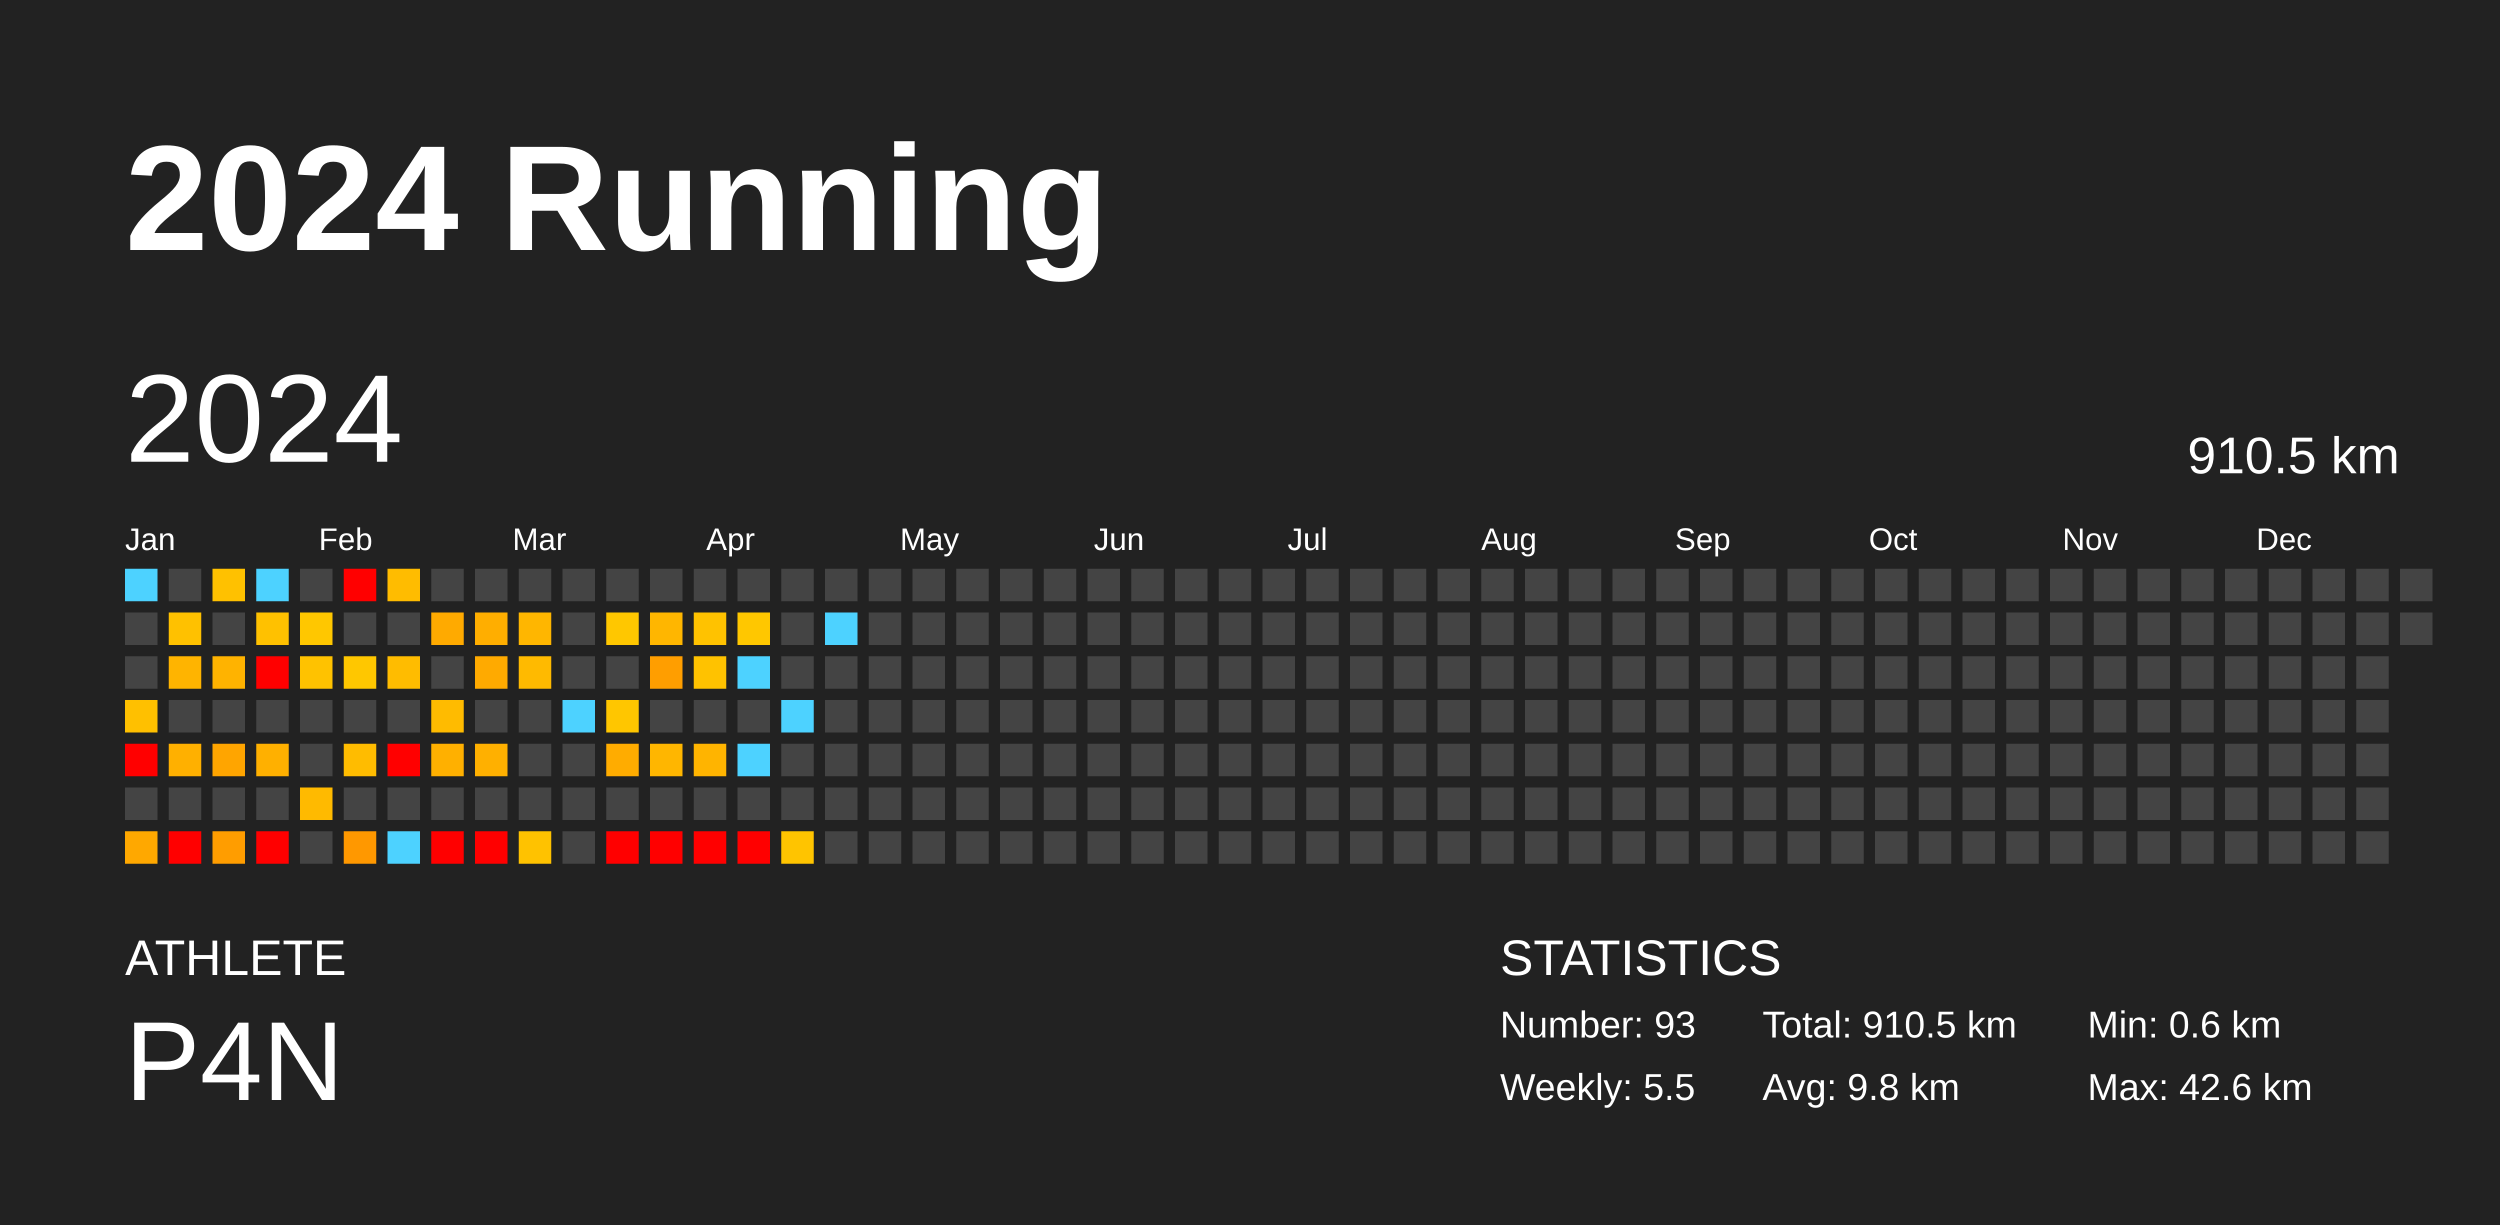
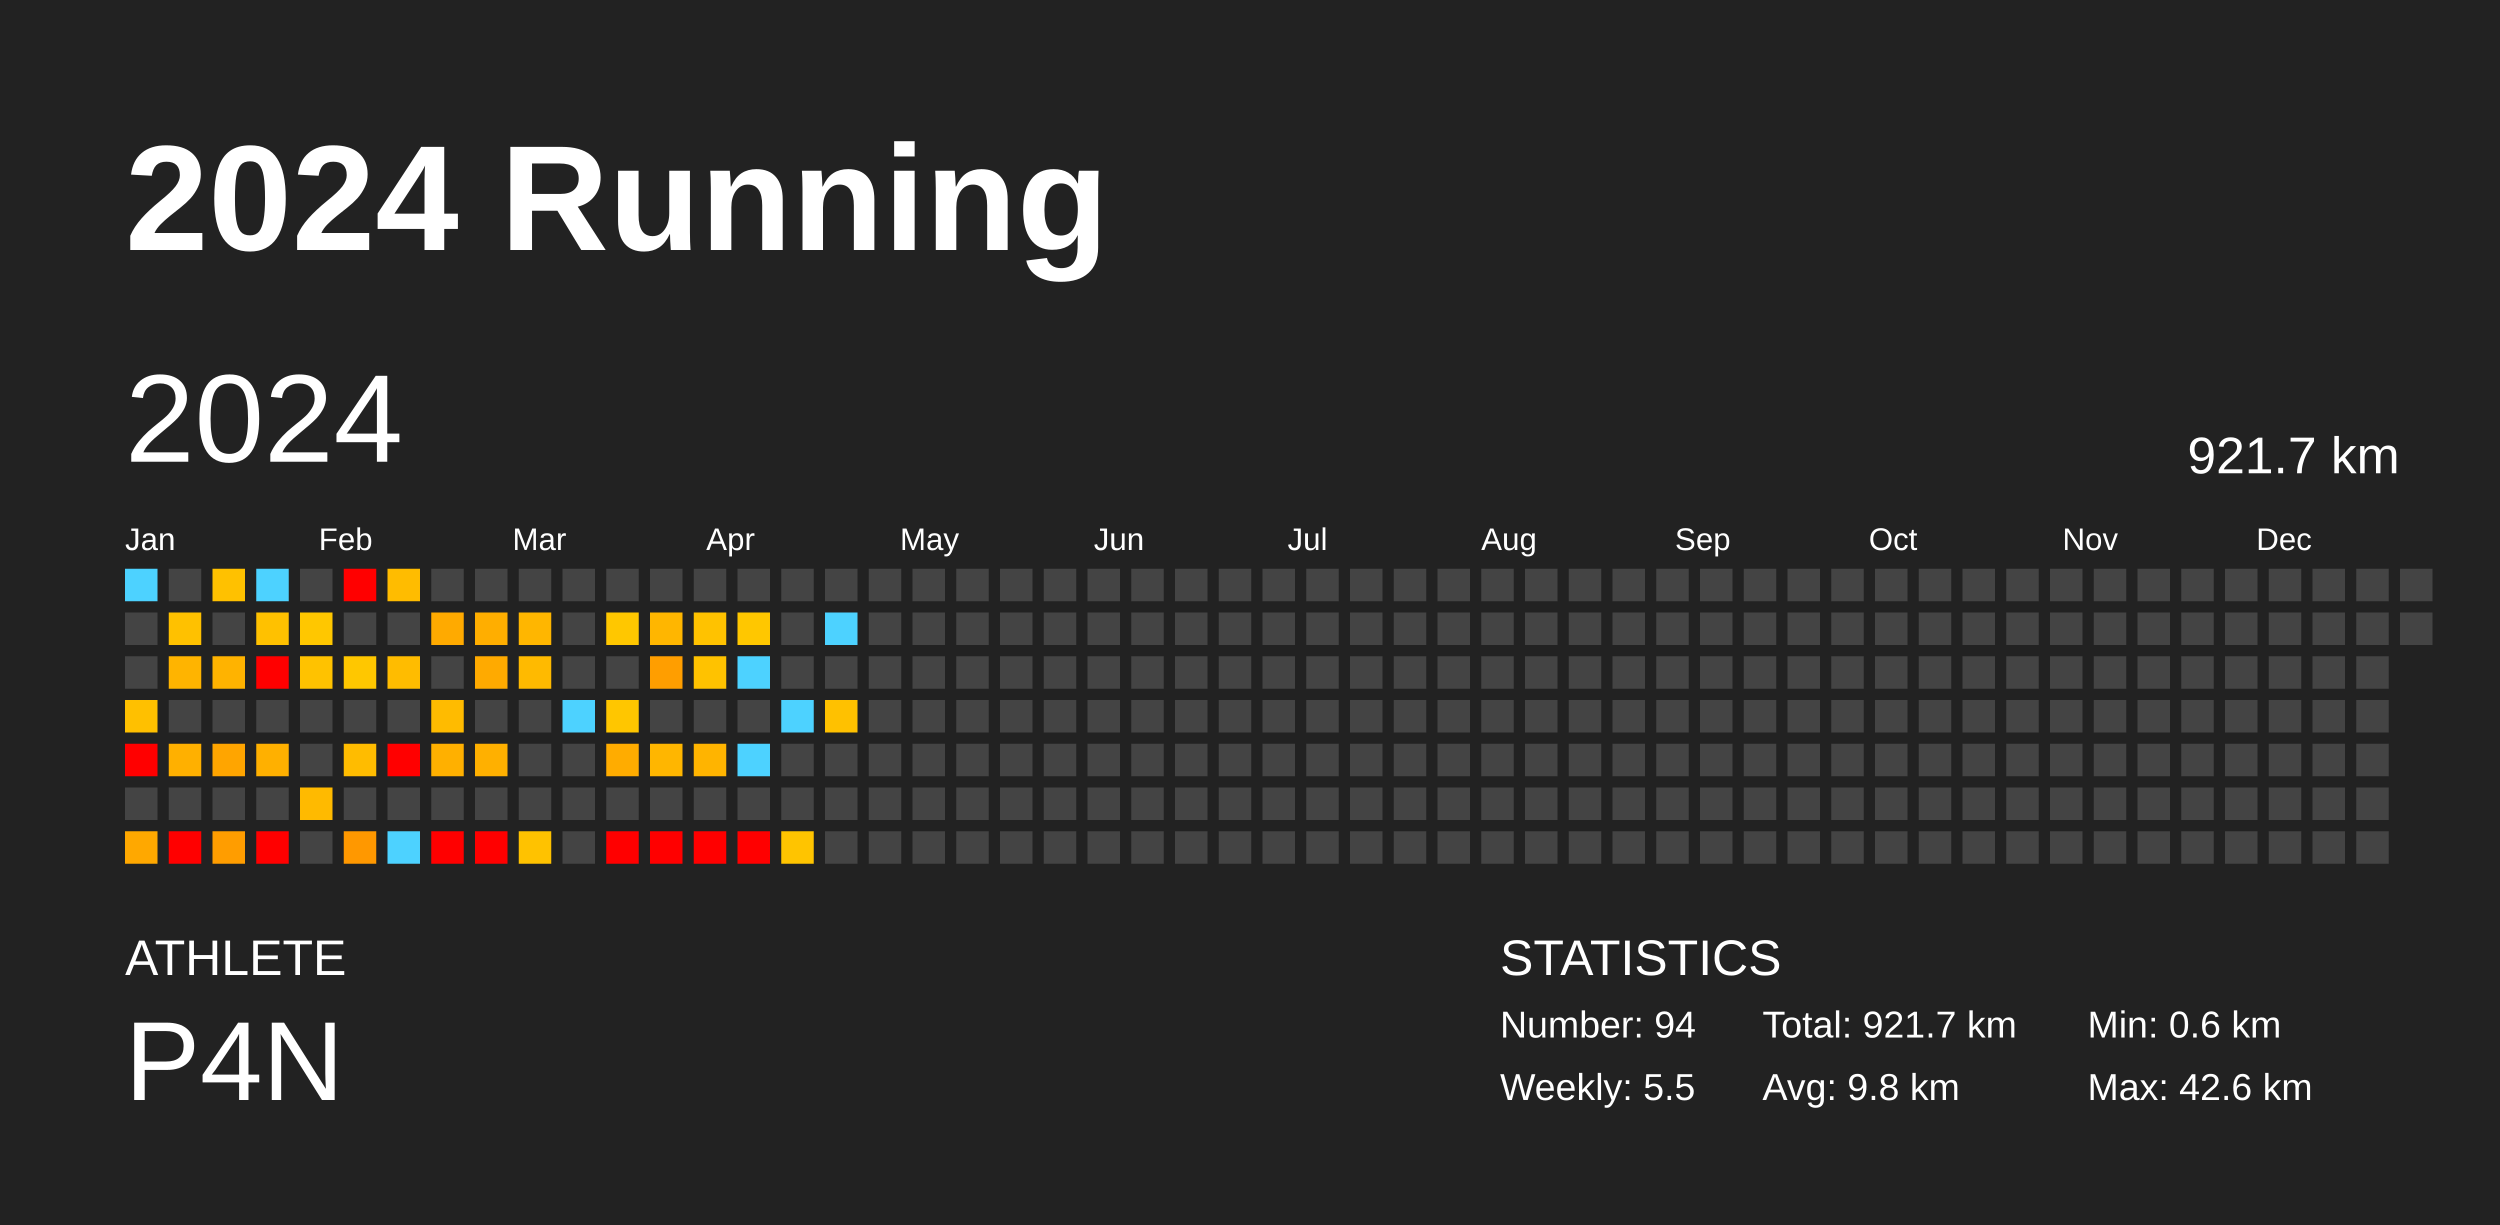
<svg xmlns="http://www.w3.org/2000/svg" baseProfile="full" height="98mm" version="1.1" viewBox="0,0,200,98" width="200mm">
  <defs />
  <rect fill="#222222" height="98" width="200" x="0" y="0" />
  <text fill="#FFFFFF" style="font-size:12px; font-family:Arial; font-weight:bold;" x="10" y="20">2024 Running</text>
  <text fill="#FFFFFF" style="font-size:4px; font-family:Arial" x="10" y="78">ATHLETE</text>
  <text fill="#FFFFFF" style="font-size:9px; font-family:Arial" x="10" y="88">P4N</text>
  <text fill="#FFFFFF" style="font-size:4px; font-family:Arial" x="120" y="78">STATISTICS</text>
-   <text fill="#FFFFFF" style="font-size:3px; font-family:Arial" x="120" y="83">Number: 93</text>
+   <text fill="#FFFFFF" style="font-size:3px; font-family:Arial" x="120" y="83">Number: 94</text>
  <text fill="#FFFFFF" style="font-size:3px; font-family:Arial" x="120" y="88">Weekly: 5.5</text>
-   <text fill="#FFFFFF" style="font-size:3px; font-family:Arial" x="141" y="83">Total: 910.5 km</text>
+   <text fill="#FFFFFF" style="font-size:3px; font-family:Arial" x="141" y="83">Total: 921.7 km</text>
  <text fill="#FFFFFF" style="font-size:3px; font-family:Arial" x="141" y="88">Avg: 9.8 km</text>
  <text fill="#FFFFFF" style="font-size:3px; font-family:Arial" x="167" y="83">Min: 0.6 km</text>
  <text fill="#FFFFFF" style="font-size:3px; font-family:Arial" x="167" y="88">Max: 42.6 km</text>
  <text dominant-baseline="hanging" fill="#FFFFFF" style="font-size:10.0px; font-family:Arial;" x="10" y="30">2024</text>
-   <text dominant-baseline="hanging" fill="#FFFFFF" style="font-size:4.125px; font-family:Arial;" x="175" y="35">910.5 km</text>
+   <text dominant-baseline="hanging" fill="#FFFFFF" style="font-size:4.125px; font-family:Arial;" x="175" y="35">921.7 km</text>
  <text fill="#FFFFFF" style="font-size:2.5px; font-family:Arial" x="10.0" y="44">Jan</text>
  <text fill="#FFFFFF" style="font-size:2.5px; font-family:Arial" x="25.5" y="44">Feb</text>
  <text fill="#FFFFFF" style="font-size:2.5px; font-family:Arial" x="41.0" y="44">Mar</text>
  <text fill="#FFFFFF" style="font-size:2.5px; font-family:Arial" x="56.5" y="44">Apr</text>
  <text fill="#FFFFFF" style="font-size:2.5px; font-family:Arial" x="72.0" y="44">May</text>
  <text fill="#FFFFFF" style="font-size:2.5px; font-family:Arial" x="87.5" y="44">Jun</text>
  <text fill="#FFFFFF" style="font-size:2.5px; font-family:Arial" x="103.0" y="44">Jul</text>
  <text fill="#FFFFFF" style="font-size:2.5px; font-family:Arial" x="118.5" y="44">Aug</text>
  <text fill="#FFFFFF" style="font-size:2.5px; font-family:Arial" x="134.0" y="44">Sep</text>
  <text fill="#FFFFFF" style="font-size:2.5px; font-family:Arial" x="149.5" y="44">Oct</text>
  <text fill="#FFFFFF" style="font-size:2.5px; font-family:Arial" x="165.0" y="44">Nov</text>
  <text fill="#FFFFFF" style="font-size:2.5px; font-family:Arial" x="180.5" y="44">Dec</text>
  <rect fill="#4dd2ff" height="2.6" width="2.6" x="10.0" y="45.5" />
  <rect fill="#444444" height="2.6" width="2.6" x="10.0" y="49.0" />
  <rect fill="#444444" height="2.6" width="2.6" x="10.0" y="52.5" />
  <rect fill="#ffc000" height="2.6" width="2.6" x="10.0" y="56.0" />
  <rect fill="red" height="2.6" width="2.6" x="10.0" y="59.5" />
  <rect fill="#444444" height="2.6" width="2.6" x="10.0" y="63.0" />
  <rect fill="#ffa800" height="2.6" width="2.6" x="10.0" y="66.5" />
  <rect fill="#444444" height="2.6" width="2.6" x="13.5" y="45.5" />
  <rect fill="#ffc100" height="2.6" width="2.6" x="13.5" y="49.0" />
  <rect fill="#ffb400" height="2.6" width="2.6" x="13.5" y="52.5" />
  <rect fill="#444444" height="2.6" width="2.6" x="13.5" y="56.0" />
  <rect fill="#ffb000" height="2.6" width="2.6" x="13.5" y="59.5" />
  <rect fill="#444444" height="2.6" width="2.6" x="13.5" y="63.0" />
  <rect fill="red" height="2.6" width="2.6" x="13.5" y="66.5" />
  <rect fill="#ffc100" height="2.6" width="2.6" x="17.0" y="45.5" />
  <rect fill="#444444" height="2.6" width="2.6" x="17.0" y="49.0" />
  <rect fill="#ffb300" height="2.6" width="2.6" x="17.0" y="52.5" />
  <rect fill="#444444" height="2.6" width="2.6" x="17.0" y="56.0" />
  <rect fill="#ffa500" height="2.6" width="2.6" x="17.0" y="59.5" />
  <rect fill="#444444" height="2.6" width="2.6" x="17.0" y="63.0" />
  <rect fill="#ff9d00" height="2.6" width="2.6" x="17.0" y="66.5" />
  <rect fill="#4dd2ff" height="2.6" width="2.6" x="20.5" y="45.5" />
  <rect fill="#ffc100" height="2.6" width="2.6" x="20.5" y="49.0" />
  <rect fill="red" height="2.6" width="2.6" x="20.5" y="52.5" />
  <rect fill="#444444" height="2.6" width="2.6" x="20.5" y="56.0" />
  <rect fill="#ffb000" height="2.6" width="2.6" x="20.5" y="59.5" />
  <rect fill="#444444" height="2.6" width="2.6" x="20.5" y="63.0" />
  <rect fill="red" height="2.6" width="2.6" x="20.5" y="66.5" />
  <rect fill="#444444" height="2.6" width="2.6" x="24.0" y="45.5" />
  <rect fill="#ffc700" height="2.6" width="2.6" x="24.0" y="49.0" />
  <rect fill="#ffc200" height="2.6" width="2.6" x="24.0" y="52.5" />
  <rect fill="#444444" height="2.6" width="2.6" x="24.0" y="56.0" />
  <rect fill="#444444" height="2.6" width="2.6" x="24.0" y="59.5" />
  <rect fill="#ffba00" height="2.6" width="2.6" x="24.0" y="63.0" />
  <rect fill="#444444" height="2.6" width="2.6" x="24.0" y="66.5" />
  <rect fill="red" height="2.6" width="2.6" x="27.5" y="45.5" />
  <rect fill="#444444" height="2.6" width="2.6" x="27.5" y="49.0" />
  <rect fill="#ffc700" height="2.6" width="2.6" x="27.5" y="52.5" />
  <rect fill="#444444" height="2.6" width="2.6" x="27.5" y="56.0" />
  <rect fill="#ffbc00" height="2.6" width="2.6" x="27.5" y="59.5" />
  <rect fill="#444444" height="2.6" width="2.6" x="27.5" y="63.0" />
  <rect fill="#ff9800" height="2.6" width="2.6" x="27.5" y="66.5" />
  <rect fill="#ffbc00" height="2.6" width="2.6" x="31.0" y="45.5" />
  <rect fill="#444444" height="2.6" width="2.6" x="31.0" y="49.0" />
  <rect fill="#ffbc00" height="2.6" width="2.6" x="31.0" y="52.5" />
  <rect fill="#444444" height="2.6" width="2.6" x="31.0" y="56.0" />
  <rect fill="red" height="2.6" width="2.6" x="31.0" y="59.5" />
  <rect fill="#444444" height="2.6" width="2.6" x="31.0" y="63.0" />
  <rect fill="#4dd2ff" height="2.6" width="2.6" x="31.0" y="66.5" />
  <rect fill="#444444" height="2.6" width="2.6" x="34.5" y="45.5" />
  <rect fill="#ffaa00" height="2.6" width="2.6" x="34.5" y="49.0" />
  <rect fill="#444444" height="2.6" width="2.6" x="34.5" y="52.5" />
  <rect fill="#ffbb00" height="2.6" width="2.6" x="34.5" y="56.0" />
  <rect fill="#ffb000" height="2.6" width="2.6" x="34.5" y="59.5" />
  <rect fill="#444444" height="2.6" width="2.6" x="34.5" y="63.0" />
  <rect fill="red" height="2.6" width="2.6" x="34.5" y="66.5" />
  <rect fill="#444444" height="2.6" width="2.6" x="38.0" y="45.5" />
  <rect fill="#ffae00" height="2.6" width="2.6" x="38.0" y="49.0" />
  <rect fill="#ffaa00" height="2.6" width="2.6" x="38.0" y="52.5" />
  <rect fill="#444444" height="2.6" width="2.6" x="38.0" y="56.0" />
  <rect fill="#ffb000" height="2.6" width="2.6" x="38.0" y="59.5" />
  <rect fill="#444444" height="2.6" width="2.6" x="38.0" y="63.0" />
  <rect fill="red" height="2.6" width="2.6" x="38.0" y="66.5" />
  <rect fill="#444444" height="2.6" width="2.6" x="41.5" y="45.5" />
  <rect fill="#ffb600" height="2.6" width="2.6" x="41.5" y="49.0" />
  <rect fill="#ffba00" height="2.6" width="2.6" x="41.5" y="52.5" />
  <rect fill="#444444" height="2.6" width="2.6" x="41.5" y="56.0" />
  <rect fill="#444444" height="2.6" width="2.6" x="41.5" y="59.5" />
  <rect fill="#444444" height="2.6" width="2.6" x="41.5" y="63.0" />
  <rect fill="#ffc200" height="2.6" width="2.6" x="41.5" y="66.5" />
  <rect fill="#444444" height="2.6" width="2.6" x="45.0" y="45.5" />
  <rect fill="#444444" height="2.6" width="2.6" x="45.0" y="49.0" />
  <rect fill="#444444" height="2.6" width="2.6" x="45.0" y="52.5" />
  <rect fill="#4dd2ff" height="2.6" width="2.6" x="45.0" y="56.0" />
  <rect fill="#444444" height="2.6" width="2.6" x="45.0" y="59.5" />
  <rect fill="#444444" height="2.6" width="2.6" x="45.0" y="63.0" />
  <rect fill="#444444" height="2.6" width="2.6" x="45.0" y="66.5" />
  <rect fill="#444444" height="2.6" width="2.6" x="48.5" y="45.5" />
  <rect fill="#ffc700" height="2.6" width="2.6" x="48.5" y="49.0" />
  <rect fill="#444444" height="2.6" width="2.6" x="48.5" y="52.5" />
  <rect fill="#ffc600" height="2.6" width="2.6" x="48.5" y="56.0" />
  <rect fill="#ffac00" height="2.6" width="2.6" x="48.5" y="59.5" />
  <rect fill="#444444" height="2.6" width="2.6" x="48.5" y="63.0" />
  <rect fill="red" height="2.6" width="2.6" x="48.5" y="66.5" />
  <rect fill="#444444" height="2.6" width="2.6" x="52.0" y="45.5" />
  <rect fill="#ffb600" height="2.6" width="2.6" x="52.0" y="49.0" />
  <rect fill="#ff9e00" height="2.6" width="2.6" x="52.0" y="52.5" />
  <rect fill="#444444" height="2.6" width="2.6" x="52.0" y="56.0" />
  <rect fill="#ffb600" height="2.6" width="2.6" x="52.0" y="59.5" />
  <rect fill="#444444" height="2.6" width="2.6" x="52.0" y="63.0" />
  <rect fill="red" height="2.6" width="2.6" x="52.0" y="66.5" />
  <rect fill="#444444" height="2.6" width="2.6" x="55.5" y="45.5" />
  <rect fill="#ffc200" height="2.6" width="2.6" x="55.5" y="49.0" />
  <rect fill="#ffc200" height="2.6" width="2.6" x="55.5" y="52.5" />
  <rect fill="#444444" height="2.6" width="2.6" x="55.5" y="56.0" />
  <rect fill="#ffb400" height="2.6" width="2.6" x="55.5" y="59.5" />
  <rect fill="#444444" height="2.6" width="2.6" x="55.5" y="63.0" />
  <rect fill="red" height="2.6" width="2.6" x="55.5" y="66.5" />
  <rect fill="#444444" height="2.6" width="2.6" x="59.0" y="45.5" />
  <rect fill="#ffc700" height="2.6" width="2.6" x="59.0" y="49.0" />
  <rect fill="#4dd2ff" height="2.6" width="2.6" x="59.0" y="52.5" />
  <rect fill="#444444" height="2.6" width="2.6" x="59.0" y="56.0" />
  <rect fill="#4dd2ff" height="2.6" width="2.6" x="59.0" y="59.5" />
  <rect fill="#444444" height="2.6" width="2.6" x="59.0" y="63.0" />
  <rect fill="red" height="2.6" width="2.6" x="59.0" y="66.5" />
  <rect fill="#444444" height="2.6" width="2.6" x="62.5" y="45.5" />
  <rect fill="#444444" height="2.6" width="2.6" x="62.5" y="49.0" />
  <rect fill="#444444" height="2.6" width="2.6" x="62.5" y="52.5" />
  <rect fill="#4dd2ff" height="2.6" width="2.6" x="62.5" y="56.0" />
  <rect fill="#444444" height="2.6" width="2.6" x="62.5" y="59.5" />
  <rect fill="#444444" height="2.6" width="2.6" x="62.5" y="63.0" />
  <rect fill="#ffc400" height="2.6" width="2.6" x="62.5" y="66.5" />
  <rect fill="#444444" height="2.6" width="2.6" x="66.0" y="45.5" />
  <rect fill="#4dd2ff" height="2.6" width="2.6" x="66.0" y="49.0" />
  <rect fill="#444444" height="2.6" width="2.6" x="66.0" y="52.5" />
-   <rect fill="#444444" height="2.6" width="2.6" x="66.0" y="56.0" />
+   <rect fill="#ffc100" height="2.6" width="2.6" x="66.0" y="56.0" />
  <rect fill="#444444" height="2.6" width="2.6" x="66.0" y="59.5" />
  <rect fill="#444444" height="2.6" width="2.6" x="66.0" y="63.0" />
  <rect fill="#444444" height="2.6" width="2.6" x="66.0" y="66.5" />
  <rect fill="#444444" height="2.6" width="2.6" x="69.5" y="45.5" />
  <rect fill="#444444" height="2.6" width="2.6" x="69.5" y="49.0" />
  <rect fill="#444444" height="2.6" width="2.6" x="69.5" y="52.5" />
  <rect fill="#444444" height="2.6" width="2.6" x="69.5" y="56.0" />
  <rect fill="#444444" height="2.6" width="2.6" x="69.5" y="59.5" />
  <rect fill="#444444" height="2.6" width="2.6" x="69.5" y="63.0" />
  <rect fill="#444444" height="2.6" width="2.6" x="69.5" y="66.5" />
  <rect fill="#444444" height="2.6" width="2.6" x="73.0" y="45.5" />
  <rect fill="#444444" height="2.6" width="2.6" x="73.0" y="49.0" />
  <rect fill="#444444" height="2.6" width="2.6" x="73.0" y="52.5" />
  <rect fill="#444444" height="2.6" width="2.6" x="73.0" y="56.0" />
  <rect fill="#444444" height="2.6" width="2.6" x="73.0" y="59.5" />
  <rect fill="#444444" height="2.6" width="2.6" x="73.0" y="63.0" />
  <rect fill="#444444" height="2.6" width="2.6" x="73.0" y="66.5" />
  <rect fill="#444444" height="2.6" width="2.6" x="76.5" y="45.5" />
  <rect fill="#444444" height="2.6" width="2.6" x="76.5" y="49.0" />
  <rect fill="#444444" height="2.6" width="2.6" x="76.5" y="52.5" />
  <rect fill="#444444" height="2.6" width="2.6" x="76.5" y="56.0" />
  <rect fill="#444444" height="2.6" width="2.6" x="76.5" y="59.5" />
  <rect fill="#444444" height="2.6" width="2.6" x="76.5" y="63.0" />
  <rect fill="#444444" height="2.6" width="2.6" x="76.5" y="66.5" />
  <rect fill="#444444" height="2.6" width="2.6" x="80.0" y="45.5" />
  <rect fill="#444444" height="2.6" width="2.6" x="80.0" y="49.0" />
  <rect fill="#444444" height="2.6" width="2.6" x="80.0" y="52.5" />
  <rect fill="#444444" height="2.6" width="2.6" x="80.0" y="56.0" />
  <rect fill="#444444" height="2.6" width="2.6" x="80.0" y="59.5" />
  <rect fill="#444444" height="2.6" width="2.6" x="80.0" y="63.0" />
  <rect fill="#444444" height="2.6" width="2.6" x="80.0" y="66.5" />
  <rect fill="#444444" height="2.6" width="2.6" x="83.5" y="45.5" />
  <rect fill="#444444" height="2.6" width="2.6" x="83.5" y="49.0" />
  <rect fill="#444444" height="2.6" width="2.6" x="83.5" y="52.5" />
  <rect fill="#444444" height="2.6" width="2.6" x="83.5" y="56.0" />
  <rect fill="#444444" height="2.6" width="2.6" x="83.5" y="59.5" />
  <rect fill="#444444" height="2.6" width="2.6" x="83.5" y="63.0" />
  <rect fill="#444444" height="2.6" width="2.6" x="83.5" y="66.5" />
  <rect fill="#444444" height="2.6" width="2.6" x="87.0" y="45.5" />
  <rect fill="#444444" height="2.6" width="2.6" x="87.0" y="49.0" />
  <rect fill="#444444" height="2.6" width="2.6" x="87.0" y="52.5" />
  <rect fill="#444444" height="2.6" width="2.6" x="87.0" y="56.0" />
  <rect fill="#444444" height="2.6" width="2.6" x="87.0" y="59.5" />
  <rect fill="#444444" height="2.6" width="2.6" x="87.0" y="63.0" />
  <rect fill="#444444" height="2.6" width="2.6" x="87.0" y="66.5" />
  <rect fill="#444444" height="2.6" width="2.6" x="90.5" y="45.5" />
  <rect fill="#444444" height="2.6" width="2.6" x="90.5" y="49.0" />
  <rect fill="#444444" height="2.6" width="2.6" x="90.5" y="52.5" />
  <rect fill="#444444" height="2.6" width="2.6" x="90.5" y="56.0" />
  <rect fill="#444444" height="2.6" width="2.6" x="90.5" y="59.5" />
  <rect fill="#444444" height="2.6" width="2.6" x="90.5" y="63.0" />
  <rect fill="#444444" height="2.6" width="2.6" x="90.5" y="66.5" />
  <rect fill="#444444" height="2.6" width="2.6" x="94.0" y="45.5" />
  <rect fill="#444444" height="2.6" width="2.6" x="94.0" y="49.0" />
  <rect fill="#444444" height="2.6" width="2.6" x="94.0" y="52.5" />
  <rect fill="#444444" height="2.6" width="2.6" x="94.0" y="56.0" />
  <rect fill="#444444" height="2.6" width="2.6" x="94.0" y="59.5" />
  <rect fill="#444444" height="2.6" width="2.6" x="94.0" y="63.0" />
  <rect fill="#444444" height="2.6" width="2.6" x="94.0" y="66.5" />
  <rect fill="#444444" height="2.6" width="2.6" x="97.5" y="45.5" />
  <rect fill="#444444" height="2.6" width="2.6" x="97.5" y="49.0" />
  <rect fill="#444444" height="2.6" width="2.6" x="97.5" y="52.5" />
  <rect fill="#444444" height="2.6" width="2.6" x="97.5" y="56.0" />
  <rect fill="#444444" height="2.6" width="2.6" x="97.5" y="59.5" />
  <rect fill="#444444" height="2.6" width="2.6" x="97.5" y="63.0" />
  <rect fill="#444444" height="2.6" width="2.6" x="97.5" y="66.5" />
  <rect fill="#444444" height="2.6" width="2.6" x="101.0" y="45.5" />
  <rect fill="#444444" height="2.6" width="2.6" x="101.0" y="49.0" />
  <rect fill="#444444" height="2.6" width="2.6" x="101.0" y="52.5" />
  <rect fill="#444444" height="2.6" width="2.6" x="101.0" y="56.0" />
  <rect fill="#444444" height="2.6" width="2.6" x="101.0" y="59.5" />
  <rect fill="#444444" height="2.6" width="2.6" x="101.0" y="63.0" />
  <rect fill="#444444" height="2.6" width="2.6" x="101.0" y="66.5" />
  <rect fill="#444444" height="2.6" width="2.6" x="104.5" y="45.5" />
  <rect fill="#444444" height="2.6" width="2.6" x="104.5" y="49.0" />
  <rect fill="#444444" height="2.6" width="2.6" x="104.5" y="52.5" />
  <rect fill="#444444" height="2.6" width="2.6" x="104.5" y="56.0" />
  <rect fill="#444444" height="2.6" width="2.6" x="104.5" y="59.5" />
  <rect fill="#444444" height="2.6" width="2.6" x="104.5" y="63.0" />
  <rect fill="#444444" height="2.6" width="2.6" x="104.5" y="66.5" />
  <rect fill="#444444" height="2.6" width="2.6" x="108.0" y="45.5" />
  <rect fill="#444444" height="2.6" width="2.6" x="108.0" y="49.0" />
  <rect fill="#444444" height="2.6" width="2.6" x="108.0" y="52.5" />
  <rect fill="#444444" height="2.6" width="2.6" x="108.0" y="56.0" />
  <rect fill="#444444" height="2.6" width="2.6" x="108.0" y="59.5" />
  <rect fill="#444444" height="2.6" width="2.6" x="108.0" y="63.0" />
  <rect fill="#444444" height="2.6" width="2.6" x="108.0" y="66.5" />
  <rect fill="#444444" height="2.6" width="2.6" x="111.5" y="45.5" />
  <rect fill="#444444" height="2.6" width="2.6" x="111.5" y="49.0" />
  <rect fill="#444444" height="2.6" width="2.6" x="111.5" y="52.5" />
  <rect fill="#444444" height="2.6" width="2.6" x="111.5" y="56.0" />
  <rect fill="#444444" height="2.6" width="2.6" x="111.5" y="59.5" />
  <rect fill="#444444" height="2.6" width="2.6" x="111.5" y="63.0" />
  <rect fill="#444444" height="2.6" width="2.6" x="111.5" y="66.5" />
  <rect fill="#444444" height="2.6" width="2.6" x="115.0" y="45.5" />
  <rect fill="#444444" height="2.6" width="2.6" x="115.0" y="49.0" />
  <rect fill="#444444" height="2.6" width="2.6" x="115.0" y="52.5" />
  <rect fill="#444444" height="2.6" width="2.6" x="115.0" y="56.0" />
  <rect fill="#444444" height="2.6" width="2.6" x="115.0" y="59.5" />
  <rect fill="#444444" height="2.6" width="2.6" x="115.0" y="63.0" />
  <rect fill="#444444" height="2.6" width="2.6" x="115.0" y="66.5" />
  <rect fill="#444444" height="2.6" width="2.6" x="118.5" y="45.5" />
  <rect fill="#444444" height="2.6" width="2.6" x="118.5" y="49.0" />
  <rect fill="#444444" height="2.6" width="2.6" x="118.5" y="52.5" />
  <rect fill="#444444" height="2.6" width="2.6" x="118.5" y="56.0" />
  <rect fill="#444444" height="2.6" width="2.6" x="118.5" y="59.5" />
  <rect fill="#444444" height="2.6" width="2.6" x="118.5" y="63.0" />
  <rect fill="#444444" height="2.6" width="2.6" x="118.5" y="66.5" />
  <rect fill="#444444" height="2.6" width="2.6" x="122.0" y="45.5" />
  <rect fill="#444444" height="2.6" width="2.6" x="122.0" y="49.0" />
  <rect fill="#444444" height="2.6" width="2.6" x="122.0" y="52.5" />
  <rect fill="#444444" height="2.6" width="2.6" x="122.0" y="56.0" />
  <rect fill="#444444" height="2.6" width="2.6" x="122.0" y="59.5" />
  <rect fill="#444444" height="2.6" width="2.6" x="122.0" y="63.0" />
  <rect fill="#444444" height="2.6" width="2.6" x="122.0" y="66.5" />
  <rect fill="#444444" height="2.6" width="2.6" x="125.5" y="45.5" />
  <rect fill="#444444" height="2.6" width="2.6" x="125.5" y="49.0" />
  <rect fill="#444444" height="2.6" width="2.6" x="125.5" y="52.5" />
  <rect fill="#444444" height="2.6" width="2.6" x="125.5" y="56.0" />
  <rect fill="#444444" height="2.6" width="2.6" x="125.5" y="59.5" />
  <rect fill="#444444" height="2.6" width="2.6" x="125.5" y="63.0" />
  <rect fill="#444444" height="2.6" width="2.6" x="125.5" y="66.5" />
  <rect fill="#444444" height="2.6" width="2.6" x="129.0" y="45.5" />
  <rect fill="#444444" height="2.6" width="2.6" x="129.0" y="49.0" />
  <rect fill="#444444" height="2.6" width="2.6" x="129.0" y="52.5" />
  <rect fill="#444444" height="2.6" width="2.6" x="129.0" y="56.0" />
  <rect fill="#444444" height="2.6" width="2.6" x="129.0" y="59.5" />
  <rect fill="#444444" height="2.6" width="2.6" x="129.0" y="63.0" />
  <rect fill="#444444" height="2.6" width="2.6" x="129.0" y="66.5" />
  <rect fill="#444444" height="2.6" width="2.6" x="132.5" y="45.5" />
  <rect fill="#444444" height="2.6" width="2.6" x="132.5" y="49.0" />
  <rect fill="#444444" height="2.6" width="2.6" x="132.5" y="52.5" />
  <rect fill="#444444" height="2.6" width="2.6" x="132.5" y="56.0" />
  <rect fill="#444444" height="2.6" width="2.6" x="132.5" y="59.5" />
  <rect fill="#444444" height="2.6" width="2.6" x="132.5" y="63.0" />
  <rect fill="#444444" height="2.6" width="2.6" x="132.5" y="66.5" />
  <rect fill="#444444" height="2.6" width="2.6" x="136.0" y="45.5" />
  <rect fill="#444444" height="2.6" width="2.6" x="136.0" y="49.0" />
  <rect fill="#444444" height="2.6" width="2.6" x="136.0" y="52.5" />
  <rect fill="#444444" height="2.6" width="2.6" x="136.0" y="56.0" />
  <rect fill="#444444" height="2.6" width="2.6" x="136.0" y="59.5" />
  <rect fill="#444444" height="2.6" width="2.6" x="136.0" y="63.0" />
  <rect fill="#444444" height="2.6" width="2.6" x="136.0" y="66.5" />
  <rect fill="#444444" height="2.6" width="2.6" x="139.5" y="45.5" />
  <rect fill="#444444" height="2.6" width="2.6" x="139.5" y="49.0" />
  <rect fill="#444444" height="2.6" width="2.6" x="139.5" y="52.5" />
  <rect fill="#444444" height="2.6" width="2.6" x="139.5" y="56.0" />
  <rect fill="#444444" height="2.6" width="2.6" x="139.5" y="59.5" />
  <rect fill="#444444" height="2.6" width="2.6" x="139.5" y="63.0" />
  <rect fill="#444444" height="2.6" width="2.6" x="139.5" y="66.5" />
  <rect fill="#444444" height="2.6" width="2.6" x="143.0" y="45.5" />
  <rect fill="#444444" height="2.6" width="2.6" x="143.0" y="49.0" />
  <rect fill="#444444" height="2.6" width="2.6" x="143.0" y="52.5" />
  <rect fill="#444444" height="2.6" width="2.6" x="143.0" y="56.0" />
  <rect fill="#444444" height="2.6" width="2.6" x="143.0" y="59.5" />
  <rect fill="#444444" height="2.6" width="2.6" x="143.0" y="63.0" />
  <rect fill="#444444" height="2.6" width="2.6" x="143.0" y="66.5" />
  <rect fill="#444444" height="2.6" width="2.6" x="146.5" y="45.5" />
  <rect fill="#444444" height="2.6" width="2.6" x="146.5" y="49.0" />
  <rect fill="#444444" height="2.6" width="2.6" x="146.5" y="52.5" />
  <rect fill="#444444" height="2.6" width="2.6" x="146.5" y="56.0" />
  <rect fill="#444444" height="2.6" width="2.6" x="146.5" y="59.5" />
  <rect fill="#444444" height="2.6" width="2.6" x="146.5" y="63.0" />
  <rect fill="#444444" height="2.6" width="2.6" x="146.5" y="66.5" />
  <rect fill="#444444" height="2.6" width="2.6" x="150.0" y="45.5" />
  <rect fill="#444444" height="2.6" width="2.6" x="150.0" y="49.0" />
  <rect fill="#444444" height="2.6" width="2.6" x="150.0" y="52.5" />
  <rect fill="#444444" height="2.6" width="2.6" x="150.0" y="56.0" />
  <rect fill="#444444" height="2.6" width="2.6" x="150.0" y="59.5" />
  <rect fill="#444444" height="2.6" width="2.6" x="150.0" y="63.0" />
  <rect fill="#444444" height="2.6" width="2.6" x="150.0" y="66.5" />
  <rect fill="#444444" height="2.6" width="2.6" x="153.5" y="45.5" />
  <rect fill="#444444" height="2.6" width="2.6" x="153.5" y="49.0" />
  <rect fill="#444444" height="2.6" width="2.6" x="153.5" y="52.5" />
  <rect fill="#444444" height="2.6" width="2.6" x="153.5" y="56.0" />
  <rect fill="#444444" height="2.6" width="2.6" x="153.5" y="59.5" />
  <rect fill="#444444" height="2.6" width="2.6" x="153.5" y="63.0" />
  <rect fill="#444444" height="2.6" width="2.6" x="153.5" y="66.5" />
  <rect fill="#444444" height="2.6" width="2.6" x="157.0" y="45.5" />
  <rect fill="#444444" height="2.6" width="2.6" x="157.0" y="49.0" />
  <rect fill="#444444" height="2.6" width="2.6" x="157.0" y="52.5" />
  <rect fill="#444444" height="2.6" width="2.6" x="157.0" y="56.0" />
  <rect fill="#444444" height="2.6" width="2.6" x="157.0" y="59.5" />
  <rect fill="#444444" height="2.6" width="2.6" x="157.0" y="63.0" />
  <rect fill="#444444" height="2.6" width="2.6" x="157.0" y="66.5" />
  <rect fill="#444444" height="2.6" width="2.6" x="160.5" y="45.5" />
  <rect fill="#444444" height="2.6" width="2.6" x="160.5" y="49.0" />
  <rect fill="#444444" height="2.6" width="2.6" x="160.5" y="52.5" />
  <rect fill="#444444" height="2.6" width="2.6" x="160.5" y="56.0" />
  <rect fill="#444444" height="2.6" width="2.6" x="160.5" y="59.5" />
  <rect fill="#444444" height="2.6" width="2.6" x="160.5" y="63.0" />
  <rect fill="#444444" height="2.6" width="2.6" x="160.5" y="66.5" />
  <rect fill="#444444" height="2.6" width="2.6" x="164.0" y="45.5" />
  <rect fill="#444444" height="2.6" width="2.6" x="164.0" y="49.0" />
  <rect fill="#444444" height="2.6" width="2.6" x="164.0" y="52.5" />
  <rect fill="#444444" height="2.6" width="2.6" x="164.0" y="56.0" />
  <rect fill="#444444" height="2.6" width="2.6" x="164.0" y="59.5" />
  <rect fill="#444444" height="2.6" width="2.6" x="164.0" y="63.0" />
  <rect fill="#444444" height="2.6" width="2.6" x="164.0" y="66.5" />
  <rect fill="#444444" height="2.6" width="2.6" x="167.5" y="45.5" />
  <rect fill="#444444" height="2.6" width="2.6" x="167.5" y="49.0" />
  <rect fill="#444444" height="2.6" width="2.6" x="167.5" y="52.5" />
  <rect fill="#444444" height="2.6" width="2.6" x="167.5" y="56.0" />
  <rect fill="#444444" height="2.6" width="2.6" x="167.5" y="59.5" />
  <rect fill="#444444" height="2.6" width="2.6" x="167.5" y="63.0" />
  <rect fill="#444444" height="2.6" width="2.6" x="167.5" y="66.5" />
  <rect fill="#444444" height="2.6" width="2.6" x="171.0" y="45.5" />
  <rect fill="#444444" height="2.6" width="2.6" x="171.0" y="49.0" />
  <rect fill="#444444" height="2.6" width="2.6" x="171.0" y="52.5" />
  <rect fill="#444444" height="2.6" width="2.6" x="171.0" y="56.0" />
  <rect fill="#444444" height="2.6" width="2.6" x="171.0" y="59.5" />
  <rect fill="#444444" height="2.6" width="2.6" x="171.0" y="63.0" />
  <rect fill="#444444" height="2.6" width="2.6" x="171.0" y="66.5" />
  <rect fill="#444444" height="2.6" width="2.6" x="174.5" y="45.5" />
  <rect fill="#444444" height="2.6" width="2.6" x="174.5" y="49.0" />
  <rect fill="#444444" height="2.6" width="2.6" x="174.5" y="52.5" />
  <rect fill="#444444" height="2.6" width="2.6" x="174.5" y="56.0" />
  <rect fill="#444444" height="2.6" width="2.6" x="174.5" y="59.5" />
  <rect fill="#444444" height="2.6" width="2.6" x="174.5" y="63.0" />
  <rect fill="#444444" height="2.6" width="2.6" x="174.5" y="66.5" />
  <rect fill="#444444" height="2.6" width="2.6" x="178.0" y="45.5" />
  <rect fill="#444444" height="2.6" width="2.6" x="178.0" y="49.0" />
  <rect fill="#444444" height="2.6" width="2.6" x="178.0" y="52.5" />
  <rect fill="#444444" height="2.6" width="2.6" x="178.0" y="56.0" />
  <rect fill="#444444" height="2.6" width="2.6" x="178.0" y="59.5" />
  <rect fill="#444444" height="2.6" width="2.6" x="178.0" y="63.0" />
  <rect fill="#444444" height="2.6" width="2.6" x="178.0" y="66.5" />
  <rect fill="#444444" height="2.6" width="2.6" x="181.5" y="45.5" />
  <rect fill="#444444" height="2.6" width="2.6" x="181.5" y="49.0" />
  <rect fill="#444444" height="2.6" width="2.6" x="181.5" y="52.5" />
  <rect fill="#444444" height="2.6" width="2.6" x="181.5" y="56.0" />
  <rect fill="#444444" height="2.6" width="2.6" x="181.5" y="59.5" />
  <rect fill="#444444" height="2.6" width="2.6" x="181.5" y="63.0" />
  <rect fill="#444444" height="2.6" width="2.6" x="181.5" y="66.5" />
  <rect fill="#444444" height="2.6" width="2.6" x="185.0" y="45.5" />
  <rect fill="#444444" height="2.6" width="2.6" x="185.0" y="49.0" />
  <rect fill="#444444" height="2.6" width="2.6" x="185.0" y="52.5" />
  <rect fill="#444444" height="2.6" width="2.6" x="185.0" y="56.0" />
  <rect fill="#444444" height="2.6" width="2.6" x="185.0" y="59.5" />
  <rect fill="#444444" height="2.6" width="2.6" x="185.0" y="63.0" />
  <rect fill="#444444" height="2.6" width="2.6" x="185.0" y="66.5" />
  <rect fill="#444444" height="2.6" width="2.6" x="188.5" y="45.5" />
  <rect fill="#444444" height="2.6" width="2.6" x="188.5" y="49.0" />
  <rect fill="#444444" height="2.6" width="2.6" x="188.5" y="52.5" />
  <rect fill="#444444" height="2.6" width="2.6" x="188.5" y="56.0" />
  <rect fill="#444444" height="2.6" width="2.6" x="188.5" y="59.5" />
  <rect fill="#444444" height="2.6" width="2.6" x="188.5" y="63.0" />
  <rect fill="#444444" height="2.6" width="2.6" x="188.5" y="66.5" />
  <rect fill="#444444" height="2.6" width="2.6" x="192.0" y="45.5" />
  <rect fill="#444444" height="2.6" width="2.6" x="192.0" y="49.0" />
</svg>
